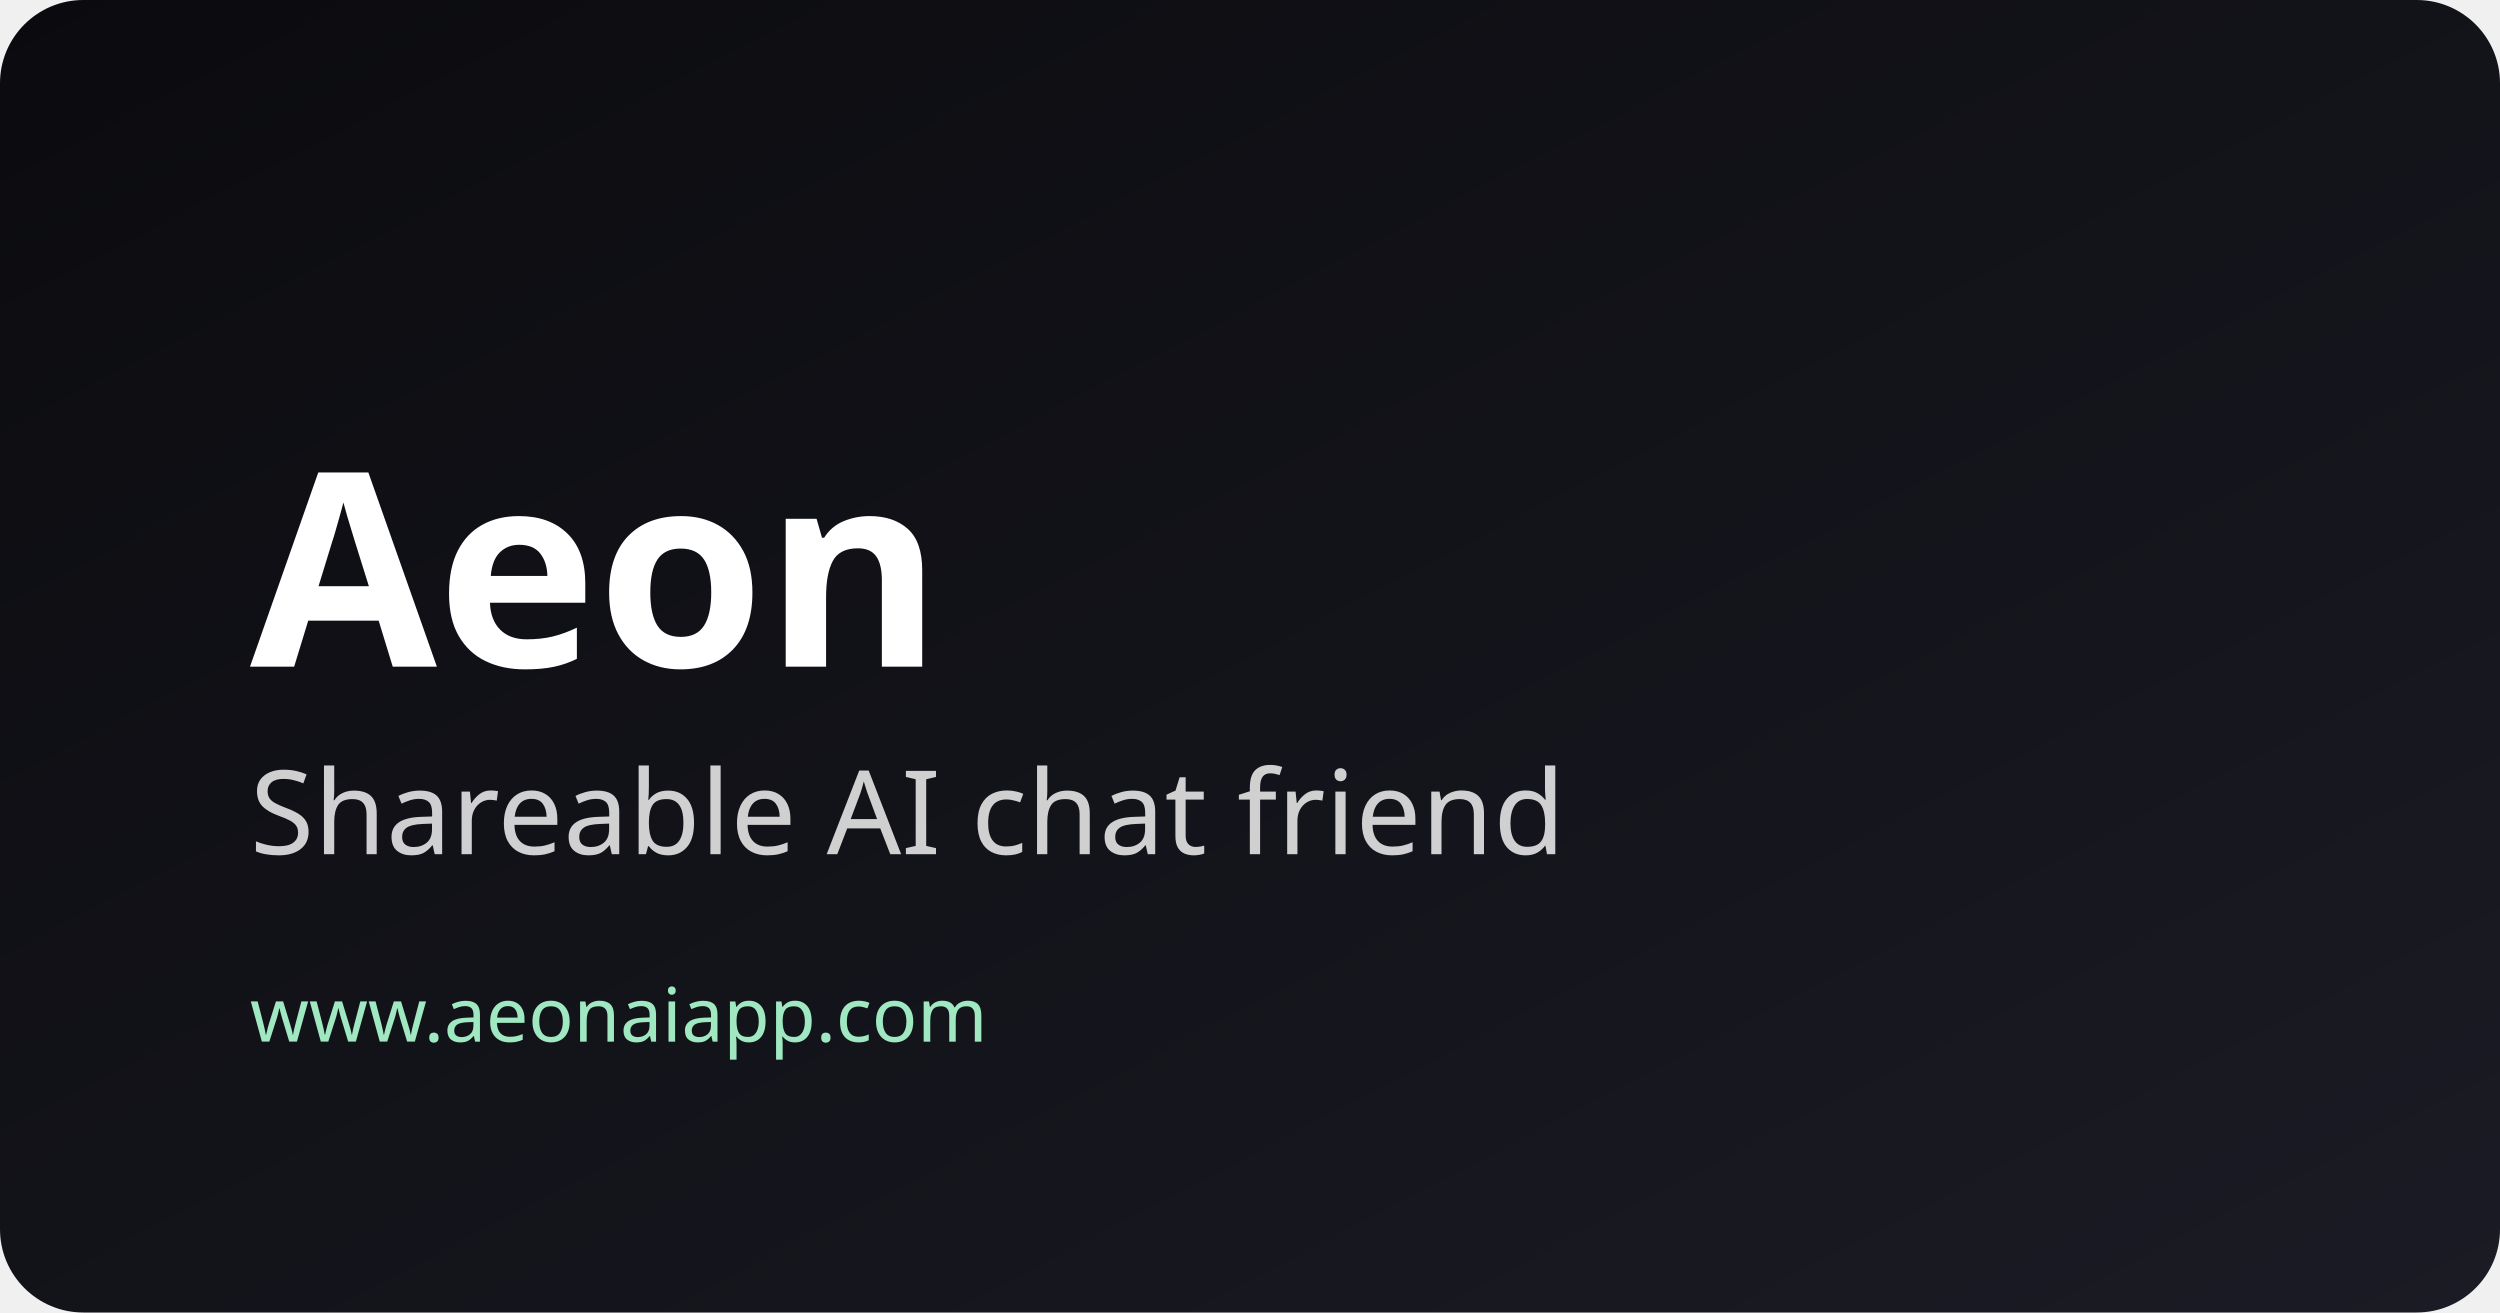
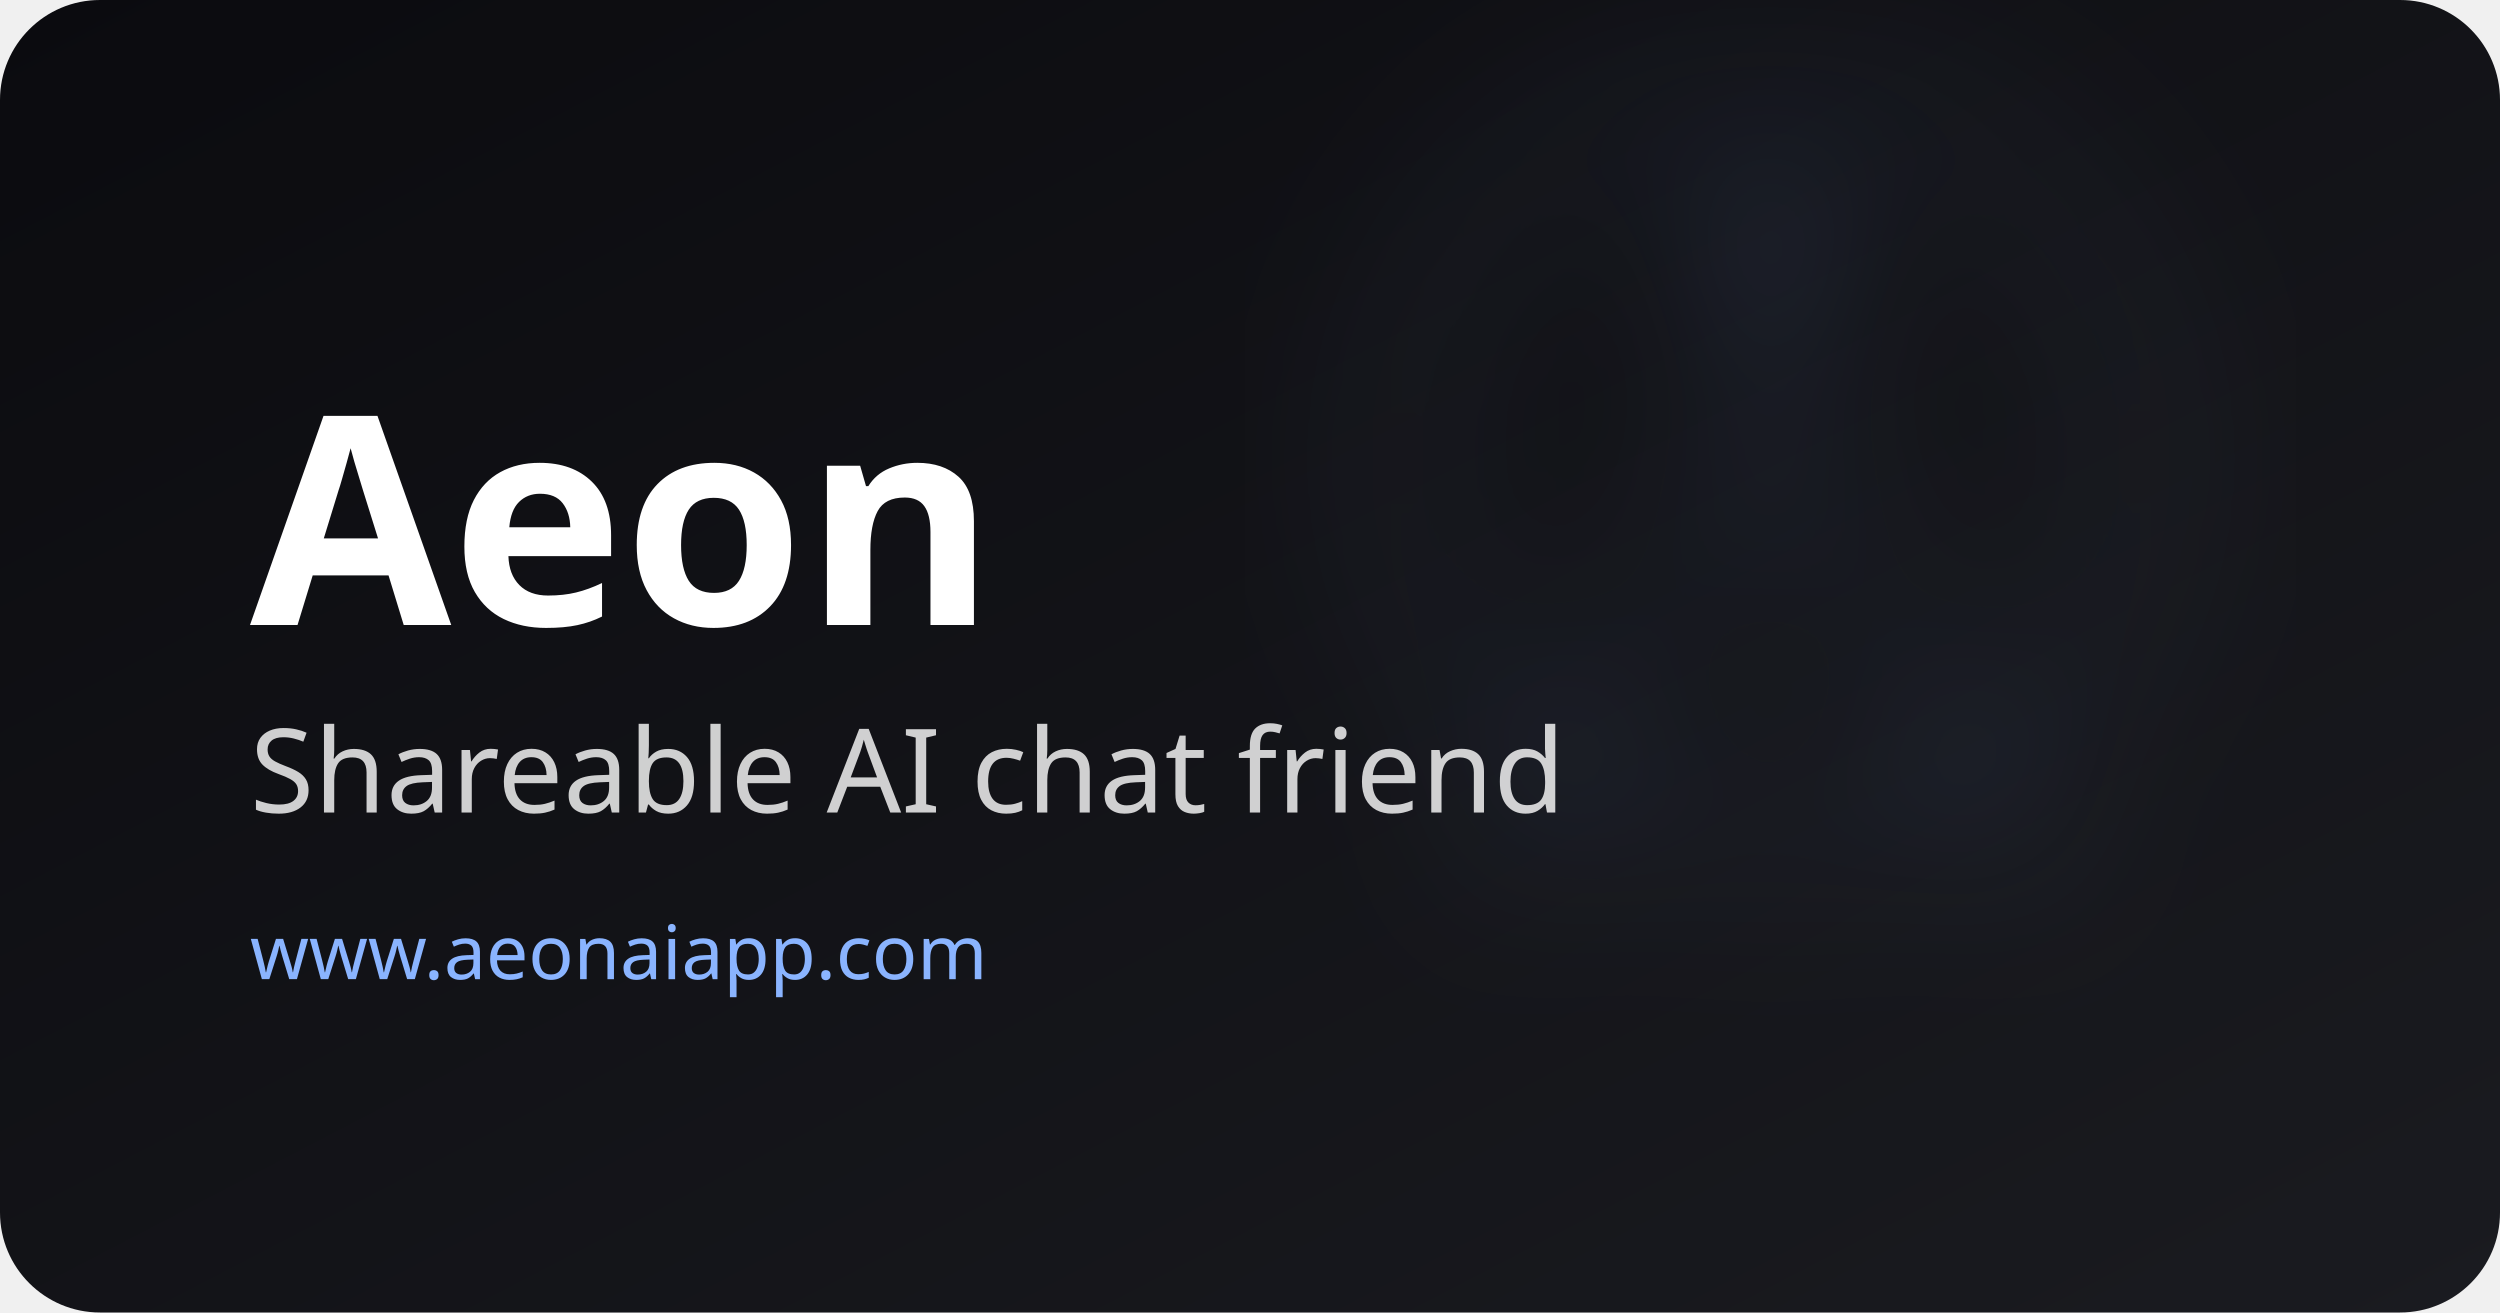
<svg xmlns="http://www.w3.org/2000/svg" width="1200" height="630" viewBox="0 0 1200 630">
  <defs>
    <linearGradient id="aeonGradient" x1="0" y1="0" x2="1" y2="1">
      <stop offset="0%" stop-color="#0b0b0f" />
-       <stop offset="100%" stop-color="#1a1b24" />
+       <stop offset="100%" stop-color="#1a1b20" />
    </linearGradient>
+     <filter id="blur" x="-20%" y="-20%" width="140%" height="140%">
+       <feGaussianBlur stdDeviation="40" />
+     </filter>
  </defs>
-   <rect width="1200" height="630" fill="url(#aeonGradient)" rx="40" />
-   <text x="120" y="320" font-family="Geist, 'Sofia Pro', 'Space Grotesk', sans-serif" font-size="130" fill="#ffffff" font-weight="600">
+   <rect width="1200" height="630" rx="48" fill="url(#aeonGradient)" />
+   <g opacity="0.25" filter="url(#blur)">
+     <circle cx="850" cy="220" r="180" fill="none" stroke="#8ab4ff" stroke-width="10" />
+     <path d="M720 420c50-90 110-160 130-250 22 90 72 160 130 250" fill="none" stroke="#8ab4ff" stroke-width="10" stroke-linecap="round" />
+     <circle cx="850" cy="120" r="28" fill="#8ab4ff" />
+   </g>
+   <text x="120" y="300" font-family="Geist, 'Sofia Pro', 'Space Grotesk', sans-serif" font-size="140" fill="#ffffff" font-weight="600">
    Aeon
  </text>
-   <text x="120" y="410" font-family="Geist, 'Sofia Pro', 'Space Grotesk', sans-serif" font-size="56" fill="#ffffffcc">
+   <text x="120" y="390" font-family="Geist, 'Sofia Pro', 'Space Grotesk', sans-serif" font-size="56" fill="#ffffffcc">
    Shareable AI chat friend
  </text>
-   <text x="120" y="500" font-family="Geist, 'Sofia Pro', 'Space Grotesk', sans-serif" font-size="36" fill="#9FE8C1">
+   <text x="120" y="470" font-family="Geist, 'Sofia Pro', 'Space Grotesk', sans-serif" font-size="36" fill="#8ab4ff">
    www.aeonaiapp.com
  </text>
</svg>
